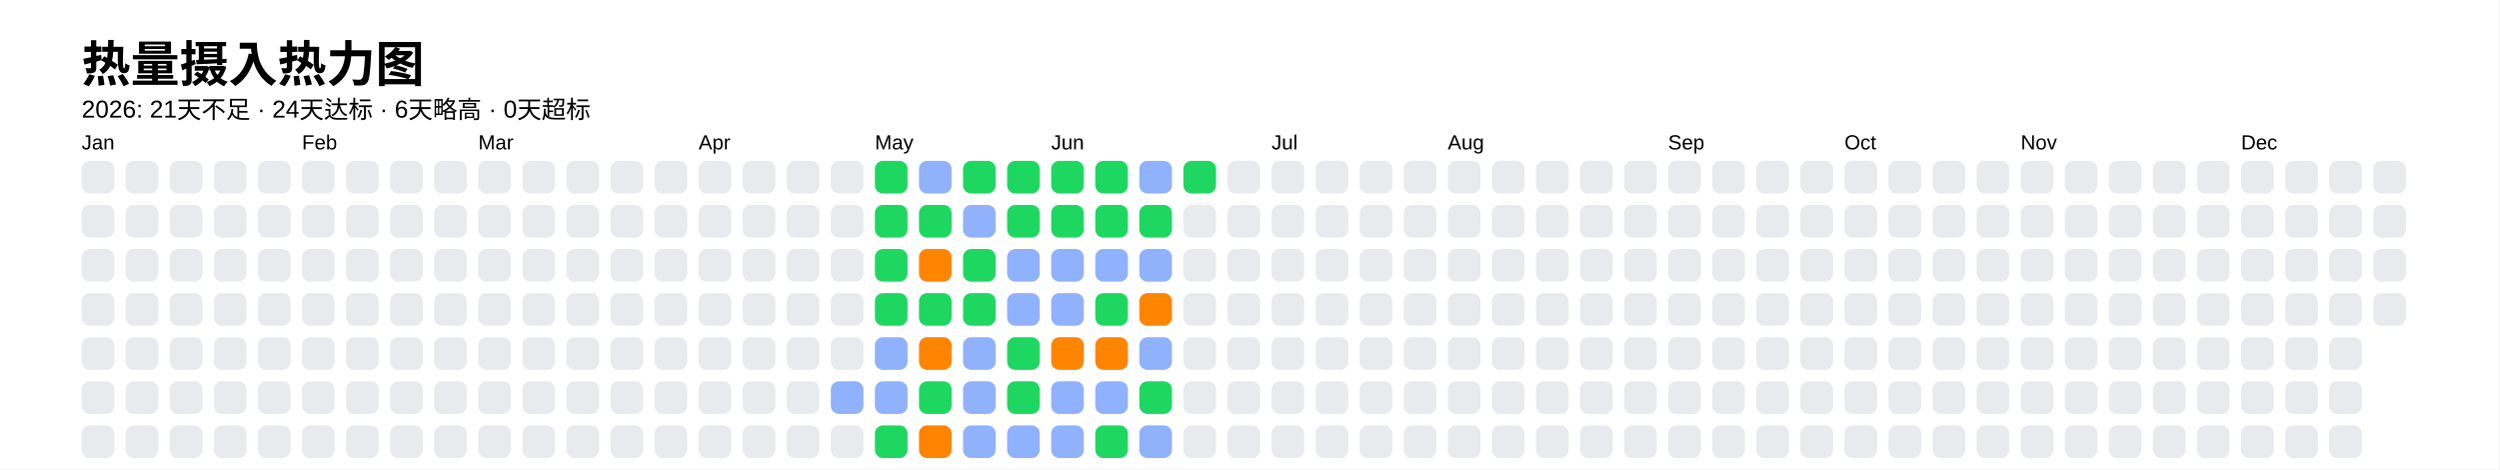
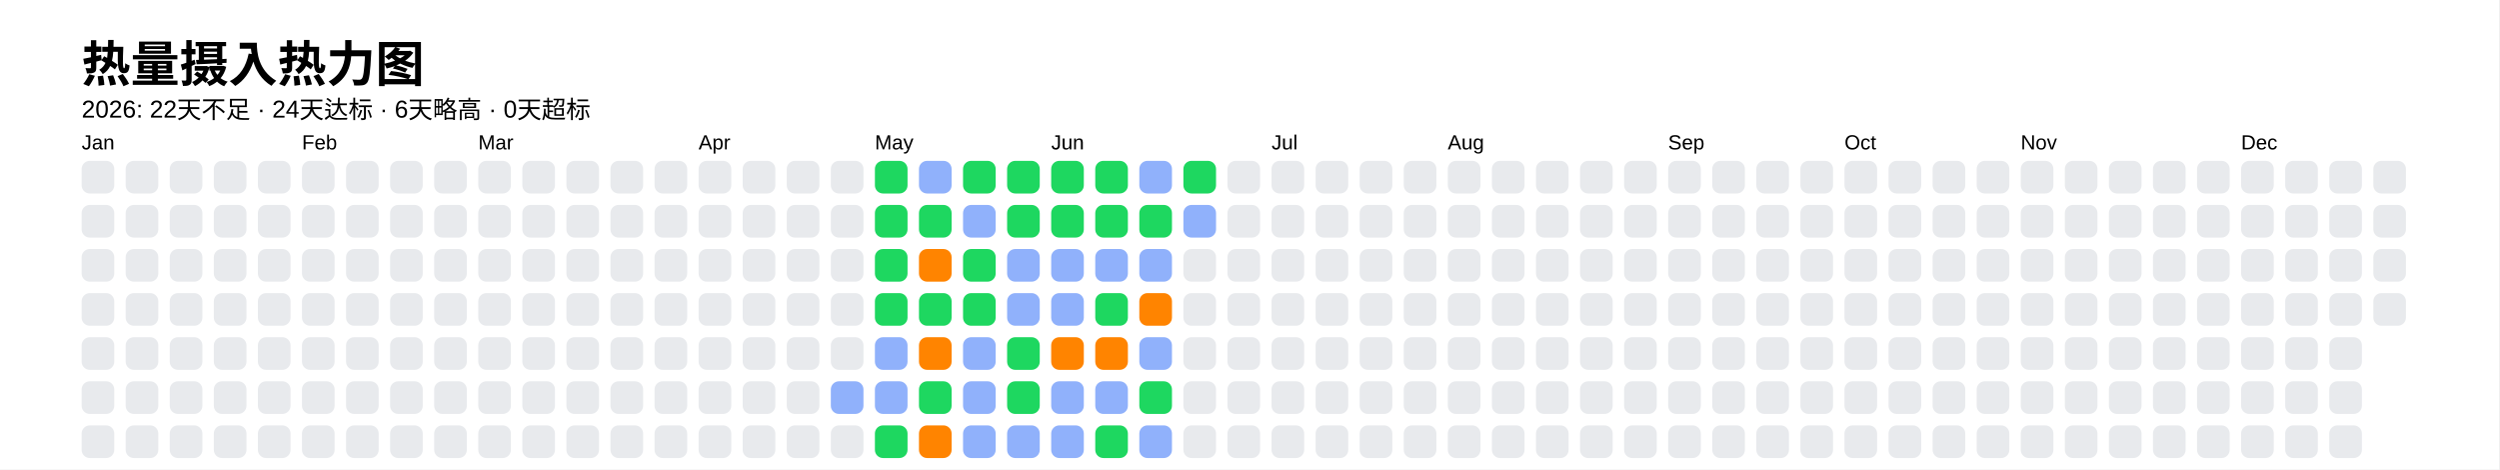
<svg xmlns="http://www.w3.org/2000/svg" style="background-color:white;" baseProfile="full" height="57.5mm" version="1.1" viewBox="0,0,306.2,57.5" width="306.2mm">
  <defs />
  <rect fill="#FFFFFF" height="57.5" width="306.2" x="0" y="0" />
  <text fill="#000000" style="font-size:6px; font-family:Arial; font-weight:bold;" x="10" y="10">热量摄入热力图</text>
-   <text fill="#000000" style="font-size:3px; font-family:Arial;" x="10" y="14.4">2026: 21天不足 · 24天达标 · 6天略高 · 0天超标</text>
+   <text fill="#000000" style="font-size:3px; font-family:Arial;" x="10" y="14.4">2026: 22天不足 · 24天达标 · 6天略高 · 0天超标</text>
  <text fill="#000000" style="font-size:2.5px; font-family:Arial" x="10" y="18.3">Jan</text>
  <rect fill="#E8EAED" height="4" rx="1" ry="1" width="4" x="10" y="19.7" />
  <rect fill="#E8EAED" height="4" rx="1" ry="1" width="4" x="10" y="25.1" />
  <rect fill="#E8EAED" height="4" rx="1" ry="1" width="4" x="10" y="30.5" />
  <rect fill="#E8EAED" height="4" rx="1" ry="1" width="4" x="10" y="35.9" />
  <rect fill="#E8EAED" height="4" rx="1" ry="1" width="4" x="10" y="41.3" />
  <rect fill="#E8EAED" height="4" rx="1" ry="1" width="4" x="10" y="46.7" />
  <rect fill="#E8EAED" height="4" rx="1" ry="1" width="4" x="10" y="52.1" />
  <rect fill="#E8EAED" height="4" rx="1" ry="1" width="4" x="15.4" y="19.7" />
  <rect fill="#E8EAED" height="4" rx="1" ry="1" width="4" x="15.4" y="25.1" />
  <rect fill="#E8EAED" height="4" rx="1" ry="1" width="4" x="15.4" y="30.5" />
  <rect fill="#E8EAED" height="4" rx="1" ry="1" width="4" x="15.4" y="35.9" />
  <rect fill="#E8EAED" height="4" rx="1" ry="1" width="4" x="15.4" y="41.3" />
  <rect fill="#E8EAED" height="4" rx="1" ry="1" width="4" x="15.4" y="46.7" />
  <rect fill="#E8EAED" height="4" rx="1" ry="1" width="4" x="15.4" y="52.1" />
  <rect fill="#E8EAED" height="4" rx="1" ry="1" width="4" x="20.8" y="19.7" />
  <rect fill="#E8EAED" height="4" rx="1" ry="1" width="4" x="20.8" y="25.1" />
  <rect fill="#E8EAED" height="4" rx="1" ry="1" width="4" x="20.8" y="30.5" />
  <rect fill="#E8EAED" height="4" rx="1" ry="1" width="4" x="20.8" y="35.9" />
  <rect fill="#E8EAED" height="4" rx="1" ry="1" width="4" x="20.8" y="41.3" />
  <rect fill="#E8EAED" height="4" rx="1" ry="1" width="4" x="20.8" y="46.7" />
  <rect fill="#E8EAED" height="4" rx="1" ry="1" width="4" x="20.8" y="52.1" />
  <rect fill="#E8EAED" height="4" rx="1" ry="1" width="4" x="26.2" y="19.7" />
  <rect fill="#E8EAED" height="4" rx="1" ry="1" width="4" x="26.2" y="25.1" />
  <rect fill="#E8EAED" height="4" rx="1" ry="1" width="4" x="26.2" y="30.5" />
  <rect fill="#E8EAED" height="4" rx="1" ry="1" width="4" x="26.2" y="35.9" />
  <rect fill="#E8EAED" height="4" rx="1" ry="1" width="4" x="26.2" y="41.3" />
  <rect fill="#E8EAED" height="4" rx="1" ry="1" width="4" x="26.2" y="46.7" />
  <rect fill="#E8EAED" height="4" rx="1" ry="1" width="4" x="26.2" y="52.1" />
  <rect fill="#E8EAED" height="4" rx="1" ry="1" width="4" x="31.6" y="19.7" />
  <rect fill="#E8EAED" height="4" rx="1" ry="1" width="4" x="31.6" y="25.1" />
  <rect fill="#E8EAED" height="4" rx="1" ry="1" width="4" x="31.6" y="30.5" />
  <rect fill="#E8EAED" height="4" rx="1" ry="1" width="4" x="31.6" y="35.9" />
  <rect fill="#E8EAED" height="4" rx="1" ry="1" width="4" x="31.6" y="41.3" />
  <rect fill="#E8EAED" height="4" rx="1" ry="1" width="4" x="31.6" y="46.7" />
  <rect fill="#E8EAED" height="4" rx="1" ry="1" width="4" x="31.6" y="52.1" />
  <text fill="#000000" style="font-size:2.5px; font-family:Arial" x="37.0" y="18.3">Feb</text>
  <rect fill="#E8EAED" height="4" rx="1" ry="1" width="4" x="37.0" y="19.7" />
  <rect fill="#E8EAED" height="4" rx="1" ry="1" width="4" x="37.0" y="25.1" />
  <rect fill="#E8EAED" height="4" rx="1" ry="1" width="4" x="37.0" y="30.5" />
  <rect fill="#E8EAED" height="4" rx="1" ry="1" width="4" x="37.0" y="35.9" />
  <rect fill="#E8EAED" height="4" rx="1" ry="1" width="4" x="37.0" y="41.3" />
  <rect fill="#E8EAED" height="4" rx="1" ry="1" width="4" x="37.0" y="46.7" />
  <rect fill="#E8EAED" height="4" rx="1" ry="1" width="4" x="37.0" y="52.1" />
  <rect fill="#E8EAED" height="4" rx="1" ry="1" width="4" x="42.4" y="19.7" />
  <rect fill="#E8EAED" height="4" rx="1" ry="1" width="4" x="42.4" y="25.1" />
  <rect fill="#E8EAED" height="4" rx="1" ry="1" width="4" x="42.4" y="30.5" />
  <rect fill="#E8EAED" height="4" rx="1" ry="1" width="4" x="42.4" y="35.9" />
  <rect fill="#E8EAED" height="4" rx="1" ry="1" width="4" x="42.4" y="41.3" />
  <rect fill="#E8EAED" height="4" rx="1" ry="1" width="4" x="42.4" y="46.7" />
  <rect fill="#E8EAED" height="4" rx="1" ry="1" width="4" x="42.4" y="52.1" />
  <rect fill="#E8EAED" height="4" rx="1" ry="1" width="4" x="47.8" y="19.7" />
  <rect fill="#E8EAED" height="4" rx="1" ry="1" width="4" x="47.8" y="25.1" />
  <rect fill="#E8EAED" height="4" rx="1" ry="1" width="4" x="47.8" y="30.5" />
  <rect fill="#E8EAED" height="4" rx="1" ry="1" width="4" x="47.8" y="35.9" />
  <rect fill="#E8EAED" height="4" rx="1" ry="1" width="4" x="47.8" y="41.3" />
  <rect fill="#E8EAED" height="4" rx="1" ry="1" width="4" x="47.8" y="46.7" />
  <rect fill="#E8EAED" height="4" rx="1" ry="1" width="4" x="47.8" y="52.1" />
  <rect fill="#E8EAED" height="4" rx="1" ry="1" width="4" x="53.2" y="19.7" />
  <rect fill="#E8EAED" height="4" rx="1" ry="1" width="4" x="53.2" y="25.1" />
  <rect fill="#E8EAED" height="4" rx="1" ry="1" width="4" x="53.2" y="30.5" />
  <rect fill="#E8EAED" height="4" rx="1" ry="1" width="4" x="53.2" y="35.9" />
  <rect fill="#E8EAED" height="4" rx="1" ry="1" width="4" x="53.2" y="41.3" />
  <rect fill="#E8EAED" height="4" rx="1" ry="1" width="4" x="53.2" y="46.7" />
  <rect fill="#E8EAED" height="4" rx="1" ry="1" width="4" x="53.2" y="52.1" />
  <text fill="#000000" style="font-size:2.5px; font-family:Arial" x="58.6" y="18.3">Mar</text>
  <rect fill="#E8EAED" height="4" rx="1" ry="1" width="4" x="58.6" y="19.7" />
  <rect fill="#E8EAED" height="4" rx="1" ry="1" width="4" x="58.6" y="25.1" />
  <rect fill="#E8EAED" height="4" rx="1" ry="1" width="4" x="58.6" y="30.5" />
  <rect fill="#E8EAED" height="4" rx="1" ry="1" width="4" x="58.6" y="35.9" />
  <rect fill="#E8EAED" height="4" rx="1" ry="1" width="4" x="58.6" y="41.3" />
  <rect fill="#E8EAED" height="4" rx="1" ry="1" width="4" x="58.6" y="46.7" />
  <rect fill="#E8EAED" height="4" rx="1" ry="1" width="4" x="58.6" y="52.1" />
  <rect fill="#E8EAED" height="4" rx="1" ry="1" width="4" x="64" y="19.7" />
  <rect fill="#E8EAED" height="4" rx="1" ry="1" width="4" x="64" y="25.1" />
  <rect fill="#E8EAED" height="4" rx="1" ry="1" width="4" x="64" y="30.5" />
  <rect fill="#E8EAED" height="4" rx="1" ry="1" width="4" x="64" y="35.9" />
  <rect fill="#E8EAED" height="4" rx="1" ry="1" width="4" x="64" y="41.3" />
  <rect fill="#E8EAED" height="4" rx="1" ry="1" width="4" x="64" y="46.7" />
  <rect fill="#E8EAED" height="4" rx="1" ry="1" width="4" x="64" y="52.1" />
  <rect fill="#E8EAED" height="4" rx="1" ry="1" width="4" x="69.4" y="19.7" />
  <rect fill="#E8EAED" height="4" rx="1" ry="1" width="4" x="69.4" y="25.1" />
  <rect fill="#E8EAED" height="4" rx="1" ry="1" width="4" x="69.4" y="30.5" />
  <rect fill="#E8EAED" height="4" rx="1" ry="1" width="4" x="69.4" y="35.9" />
  <rect fill="#E8EAED" height="4" rx="1" ry="1" width="4" x="69.4" y="41.3" />
  <rect fill="#E8EAED" height="4" rx="1" ry="1" width="4" x="69.4" y="46.7" />
  <rect fill="#E8EAED" height="4" rx="1" ry="1" width="4" x="69.4" y="52.1" />
  <rect fill="#E8EAED" height="4" rx="1" ry="1" width="4" x="74.8" y="19.7" />
  <rect fill="#E8EAED" height="4" rx="1" ry="1" width="4" x="74.8" y="25.1" />
  <rect fill="#E8EAED" height="4" rx="1" ry="1" width="4" x="74.8" y="30.5" />
  <rect fill="#E8EAED" height="4" rx="1" ry="1" width="4" x="74.8" y="35.9" />
  <rect fill="#E8EAED" height="4" rx="1" ry="1" width="4" x="74.8" y="41.3" />
  <rect fill="#E8EAED" height="4" rx="1" ry="1" width="4" x="74.8" y="46.7" />
  <rect fill="#E8EAED" height="4" rx="1" ry="1" width="4" x="74.8" y="52.1" />
  <rect fill="#E8EAED" height="4" rx="1" ry="1" width="4" x="80.2" y="19.7" />
  <rect fill="#E8EAED" height="4" rx="1" ry="1" width="4" x="80.2" y="25.1" />
  <rect fill="#E8EAED" height="4" rx="1" ry="1" width="4" x="80.2" y="30.5" />
  <rect fill="#E8EAED" height="4" rx="1" ry="1" width="4" x="80.2" y="35.9" />
  <rect fill="#E8EAED" height="4" rx="1" ry="1" width="4" x="80.2" y="41.3" />
  <rect fill="#E8EAED" height="4" rx="1" ry="1" width="4" x="80.2" y="46.7" />
  <rect fill="#E8EAED" height="4" rx="1" ry="1" width="4" x="80.2" y="52.1" />
  <text fill="#000000" style="font-size:2.5px; font-family:Arial" x="85.6" y="18.3">Apr</text>
  <rect fill="#E8EAED" height="4" rx="1" ry="1" width="4" x="85.6" y="19.7" />
  <rect fill="#E8EAED" height="4" rx="1" ry="1" width="4" x="85.6" y="25.1" />
  <rect fill="#E8EAED" height="4" rx="1" ry="1" width="4" x="85.6" y="30.5" />
  <rect fill="#E8EAED" height="4" rx="1" ry="1" width="4" x="85.6" y="35.9" />
  <rect fill="#E8EAED" height="4" rx="1" ry="1" width="4" x="85.6" y="41.3" />
  <rect fill="#E8EAED" height="4" rx="1" ry="1" width="4" x="85.6" y="46.7" />
  <rect fill="#E8EAED" height="4" rx="1" ry="1" width="4" x="85.6" y="52.1" />
  <rect fill="#E8EAED" height="4" rx="1" ry="1" width="4" x="91" y="19.7" />
  <rect fill="#E8EAED" height="4" rx="1" ry="1" width="4" x="91" y="25.1" />
  <rect fill="#E8EAED" height="4" rx="1" ry="1" width="4" x="91" y="30.5" />
  <rect fill="#E8EAED" height="4" rx="1" ry="1" width="4" x="91" y="35.9" />
  <rect fill="#E8EAED" height="4" rx="1" ry="1" width="4" x="91" y="41.3" />
  <rect fill="#E8EAED" height="4" rx="1" ry="1" width="4" x="91" y="46.7" />
  <rect fill="#E8EAED" height="4" rx="1" ry="1" width="4" x="91" y="52.1" />
  <rect fill="#E8EAED" height="4" rx="1" ry="1" width="4" x="96.4" y="19.7" />
  <rect fill="#E8EAED" height="4" rx="1" ry="1" width="4" x="96.4" y="25.1" />
  <rect fill="#E8EAED" height="4" rx="1" ry="1" width="4" x="96.4" y="30.5" />
  <rect fill="#E8EAED" height="4" rx="1" ry="1" width="4" x="96.4" y="35.9" />
  <rect fill="#E8EAED" height="4" rx="1" ry="1" width="4" x="96.4" y="41.3" />
  <rect fill="#E8EAED" height="4" rx="1" ry="1" width="4" x="96.4" y="46.7" />
  <rect fill="#E8EAED" height="4" rx="1" ry="1" width="4" x="96.4" y="52.1" />
  <rect fill="#E8EAED" height="4" rx="1" ry="1" width="4" x="101.8" y="19.7" />
  <rect fill="#E8EAED" height="4" rx="1" ry="1" width="4" x="101.8" y="25.1" />
  <rect fill="#E8EAED" height="4" rx="1" ry="1" width="4" x="101.8" y="30.5" />
  <rect fill="#E8EAED" height="4" rx="1" ry="1" width="4" x="101.8" y="35.9" />
  <rect fill="#E8EAED" height="4" rx="1" ry="1" width="4" x="101.8" y="41.3" />
  <rect fill="#90b1fb" height="4" rx="1" ry="1" width="4" x="101.8" y="46.7" />
  <rect fill="#E8EAED" height="4" rx="1" ry="1" width="4" x="101.8" y="52.1" />
  <text fill="#000000" style="font-size:2.5px; font-family:Arial" x="107.2" y="18.3">May</text>
  <rect fill="#1ed760" height="4" rx="1" ry="1" width="4" x="107.2" y="19.7" />
  <rect fill="#1ed760" height="4" rx="1" ry="1" width="4" x="107.2" y="25.1" />
  <rect fill="#1ed760" height="4" rx="1" ry="1" width="4" x="107.2" y="30.5" />
  <rect fill="#1ed760" height="4" rx="1" ry="1" width="4" x="107.2" y="35.9" />
  <rect fill="#90b1fb" height="4" rx="1" ry="1" width="4" x="107.2" y="41.3" />
  <rect fill="#90b1fb" height="4" rx="1" ry="1" width="4" x="107.2" y="46.7" />
  <rect fill="#1ed760" height="4" rx="1" ry="1" width="4" x="107.2" y="52.1" />
  <rect fill="#90b1fb" height="4" rx="1" ry="1" width="4" x="112.6" y="19.7" />
  <rect fill="#1ed760" height="4" rx="1" ry="1" width="4" x="112.6" y="25.1" />
  <rect fill="#ff8400" height="4" rx="1" ry="1" width="4" x="112.6" y="30.5" />
  <rect fill="#1ed760" height="4" rx="1" ry="1" width="4" x="112.6" y="35.9" />
  <rect fill="#ff8400" height="4" rx="1" ry="1" width="4" x="112.6" y="41.3" />
  <rect fill="#1ed760" height="4" rx="1" ry="1" width="4" x="112.6" y="46.7" />
  <rect fill="#ff8400" height="4" rx="1" ry="1" width="4" x="112.6" y="52.1" />
  <rect fill="#1ed760" height="4" rx="1" ry="1" width="4" x="118" y="19.7" />
  <rect fill="#90b1fb" height="4" rx="1" ry="1" width="4" x="118" y="25.1" />
  <rect fill="#1ed760" height="4" rx="1" ry="1" width="4" x="118" y="30.5" />
  <rect fill="#1ed760" height="4" rx="1" ry="1" width="4" x="118" y="35.9" />
  <rect fill="#90b1fb" height="4" rx="1" ry="1" width="4" x="118" y="41.3" />
  <rect fill="#90b1fb" height="4" rx="1" ry="1" width="4" x="118" y="46.7" />
  <rect fill="#90b1fb" height="4" rx="1" ry="1" width="4" x="118" y="52.1" />
  <rect fill="#1ed760" height="4" rx="1" ry="1" width="4" x="123.4" y="19.7" />
  <rect fill="#1ed760" height="4" rx="1" ry="1" width="4" x="123.4" y="25.1" />
  <rect fill="#90b1fb" height="4" rx="1" ry="1" width="4" x="123.4" y="30.5" />
  <rect fill="#90b1fb" height="4" rx="1" ry="1" width="4" x="123.4" y="35.9" />
  <rect fill="#1ed760" height="4" rx="1" ry="1" width="4" x="123.4" y="41.3" />
  <rect fill="#1ed760" height="4" rx="1" ry="1" width="4" x="123.4" y="46.7" />
  <rect fill="#90b1fb" height="4" rx="1" ry="1" width="4" x="123.4" y="52.1" />
  <text fill="#000000" style="font-size:2.5px; font-family:Arial" x="128.8" y="18.3">Jun</text>
  <rect fill="#1ed760" height="4" rx="1" ry="1" width="4" x="128.8" y="19.7" />
  <rect fill="#1ed760" height="4" rx="1" ry="1" width="4" x="128.8" y="25.1" />
  <rect fill="#90b1fb" height="4" rx="1" ry="1" width="4" x="128.8" y="30.5" />
  <rect fill="#90b1fb" height="4" rx="1" ry="1" width="4" x="128.8" y="35.9" />
  <rect fill="#ff8400" height="4" rx="1" ry="1" width="4" x="128.8" y="41.3" />
  <rect fill="#90b1fb" height="4" rx="1" ry="1" width="4" x="128.8" y="46.7" />
  <rect fill="#90b1fb" height="4" rx="1" ry="1" width="4" x="128.8" y="52.1" />
  <rect fill="#1ed760" height="4" rx="1" ry="1" width="4" x="134.2" y="19.7" />
  <rect fill="#1ed760" height="4" rx="1" ry="1" width="4" x="134.2" y="25.1" />
  <rect fill="#90b1fb" height="4" rx="1" ry="1" width="4" x="134.2" y="30.5" />
  <rect fill="#1ed760" height="4" rx="1" ry="1" width="4" x="134.2" y="35.9" />
  <rect fill="#ff8400" height="4" rx="1" ry="1" width="4" x="134.2" y="41.3" />
  <rect fill="#90b1fb" height="4" rx="1" ry="1" width="4" x="134.2" y="46.7" />
  <rect fill="#1ed760" height="4" rx="1" ry="1" width="4" x="134.2" y="52.1" />
  <rect fill="#90b1fb" height="4" rx="1" ry="1" width="4" x="139.6" y="19.7" />
  <rect fill="#1ed760" height="4" rx="1" ry="1" width="4" x="139.6" y="25.1" />
  <rect fill="#90b1fb" height="4" rx="1" ry="1" width="4" x="139.6" y="30.5" />
  <rect fill="#ff8400" height="4" rx="1" ry="1" width="4" x="139.6" y="35.9" />
  <rect fill="#90b1fb" height="4" rx="1" ry="1" width="4" x="139.6" y="41.3" />
  <rect fill="#1ed760" height="4" rx="1" ry="1" width="4" x="139.6" y="46.7" />
  <rect fill="#90b1fb" height="4" rx="1" ry="1" width="4" x="139.6" y="52.1" />
  <rect fill="#1ed760" height="4" rx="1" ry="1" width="4" x="145" y="19.7" />
-   <rect fill="#E8EAED" height="4" rx="1" ry="1" width="4" x="145" y="25.1" />
+   <rect fill="#90b1fb" height="4" rx="1" ry="1" width="4" x="145" y="25.1" />
  <rect fill="#E8EAED" height="4" rx="1" ry="1" width="4" x="145" y="30.5" />
  <rect fill="#E8EAED" height="4" rx="1" ry="1" width="4" x="145" y="35.9" />
  <rect fill="#E8EAED" height="4" rx="1" ry="1" width="4" x="145" y="41.3" />
  <rect fill="#E8EAED" height="4" rx="1" ry="1" width="4" x="145" y="46.7" />
  <rect fill="#E8EAED" height="4" rx="1" ry="1" width="4" x="145" y="52.1" />
  <rect fill="#E8EAED" height="4" rx="1" ry="1" width="4" x="150.4" y="19.7" />
  <rect fill="#E8EAED" height="4" rx="1" ry="1" width="4" x="150.4" y="25.1" />
  <rect fill="#E8EAED" height="4" rx="1" ry="1" width="4" x="150.4" y="30.5" />
  <rect fill="#E8EAED" height="4" rx="1" ry="1" width="4" x="150.4" y="35.9" />
  <rect fill="#E8EAED" height="4" rx="1" ry="1" width="4" x="150.4" y="41.3" />
  <rect fill="#E8EAED" height="4" rx="1" ry="1" width="4" x="150.4" y="46.7" />
  <rect fill="#E8EAED" height="4" rx="1" ry="1" width="4" x="150.4" y="52.1" />
  <text fill="#000000" style="font-size:2.5px; font-family:Arial" x="155.8" y="18.3">Jul</text>
  <rect fill="#E8EAED" height="4" rx="1" ry="1" width="4" x="155.8" y="19.7" />
  <rect fill="#E8EAED" height="4" rx="1" ry="1" width="4" x="155.8" y="25.1" />
  <rect fill="#E8EAED" height="4" rx="1" ry="1" width="4" x="155.8" y="30.5" />
  <rect fill="#E8EAED" height="4" rx="1" ry="1" width="4" x="155.8" y="35.9" />
  <rect fill="#E8EAED" height="4" rx="1" ry="1" width="4" x="155.8" y="41.3" />
  <rect fill="#E8EAED" height="4" rx="1" ry="1" width="4" x="155.8" y="46.7" />
  <rect fill="#E8EAED" height="4" rx="1" ry="1" width="4" x="155.8" y="52.1" />
  <rect fill="#E8EAED" height="4" rx="1" ry="1" width="4" x="161.2" y="19.7" />
  <rect fill="#E8EAED" height="4" rx="1" ry="1" width="4" x="161.2" y="25.1" />
  <rect fill="#E8EAED" height="4" rx="1" ry="1" width="4" x="161.2" y="30.5" />
  <rect fill="#E8EAED" height="4" rx="1" ry="1" width="4" x="161.2" y="35.9" />
  <rect fill="#E8EAED" height="4" rx="1" ry="1" width="4" x="161.2" y="41.3" />
  <rect fill="#E8EAED" height="4" rx="1" ry="1" width="4" x="161.2" y="46.7" />
  <rect fill="#E8EAED" height="4" rx="1" ry="1" width="4" x="161.2" y="52.1" />
  <rect fill="#E8EAED" height="4" rx="1" ry="1" width="4" x="166.6" y="19.7" />
  <rect fill="#E8EAED" height="4" rx="1" ry="1" width="4" x="166.6" y="25.1" />
  <rect fill="#E8EAED" height="4" rx="1" ry="1" width="4" x="166.6" y="30.5" />
  <rect fill="#E8EAED" height="4" rx="1" ry="1" width="4" x="166.6" y="35.9" />
  <rect fill="#E8EAED" height="4" rx="1" ry="1" width="4" x="166.6" y="41.3" />
  <rect fill="#E8EAED" height="4" rx="1" ry="1" width="4" x="166.6" y="46.7" />
  <rect fill="#E8EAED" height="4" rx="1" ry="1" width="4" x="166.6" y="52.1" />
  <rect fill="#E8EAED" height="4" rx="1" ry="1" width="4" x="172" y="19.7" />
  <rect fill="#E8EAED" height="4" rx="1" ry="1" width="4" x="172" y="25.1" />
  <rect fill="#E8EAED" height="4" rx="1" ry="1" width="4" x="172" y="30.5" />
  <rect fill="#E8EAED" height="4" rx="1" ry="1" width="4" x="172" y="35.9" />
  <rect fill="#E8EAED" height="4" rx="1" ry="1" width="4" x="172" y="41.3" />
  <rect fill="#E8EAED" height="4" rx="1" ry="1" width="4" x="172" y="46.7" />
  <rect fill="#E8EAED" height="4" rx="1" ry="1" width="4" x="172" y="52.1" />
  <text fill="#000000" style="font-size:2.5px; font-family:Arial" x="177.4" y="18.3">Aug</text>
  <rect fill="#E8EAED" height="4" rx="1" ry="1" width="4" x="177.4" y="19.7" />
  <rect fill="#E8EAED" height="4" rx="1" ry="1" width="4" x="177.4" y="25.1" />
  <rect fill="#E8EAED" height="4" rx="1" ry="1" width="4" x="177.4" y="30.5" />
  <rect fill="#E8EAED" height="4" rx="1" ry="1" width="4" x="177.4" y="35.9" />
  <rect fill="#E8EAED" height="4" rx="1" ry="1" width="4" x="177.4" y="41.3" />
  <rect fill="#E8EAED" height="4" rx="1" ry="1" width="4" x="177.4" y="46.7" />
  <rect fill="#E8EAED" height="4" rx="1" ry="1" width="4" x="177.4" y="52.1" />
  <rect fill="#E8EAED" height="4" rx="1" ry="1" width="4" x="182.8" y="19.7" />
  <rect fill="#E8EAED" height="4" rx="1" ry="1" width="4" x="182.8" y="25.1" />
  <rect fill="#E8EAED" height="4" rx="1" ry="1" width="4" x="182.8" y="30.5" />
  <rect fill="#E8EAED" height="4" rx="1" ry="1" width="4" x="182.8" y="35.9" />
  <rect fill="#E8EAED" height="4" rx="1" ry="1" width="4" x="182.8" y="41.3" />
  <rect fill="#E8EAED" height="4" rx="1" ry="1" width="4" x="182.8" y="46.7" />
  <rect fill="#E8EAED" height="4" rx="1" ry="1" width="4" x="182.8" y="52.1" />
  <rect fill="#E8EAED" height="4" rx="1" ry="1" width="4" x="188.2" y="19.7" />
  <rect fill="#E8EAED" height="4" rx="1" ry="1" width="4" x="188.2" y="25.1" />
  <rect fill="#E8EAED" height="4" rx="1" ry="1" width="4" x="188.2" y="30.5" />
  <rect fill="#E8EAED" height="4" rx="1" ry="1" width="4" x="188.2" y="35.9" />
  <rect fill="#E8EAED" height="4" rx="1" ry="1" width="4" x="188.2" y="41.3" />
  <rect fill="#E8EAED" height="4" rx="1" ry="1" width="4" x="188.2" y="46.7" />
  <rect fill="#E8EAED" height="4" rx="1" ry="1" width="4" x="188.2" y="52.1" />
  <rect fill="#E8EAED" height="4" rx="1" ry="1" width="4" x="193.6" y="19.7" />
  <rect fill="#E8EAED" height="4" rx="1" ry="1" width="4" x="193.6" y="25.1" />
  <rect fill="#E8EAED" height="4" rx="1" ry="1" width="4" x="193.6" y="30.5" />
  <rect fill="#E8EAED" height="4" rx="1" ry="1" width="4" x="193.6" y="35.9" />
  <rect fill="#E8EAED" height="4" rx="1" ry="1" width="4" x="193.6" y="41.3" />
  <rect fill="#E8EAED" height="4" rx="1" ry="1" width="4" x="193.6" y="46.7" />
  <rect fill="#E8EAED" height="4" rx="1" ry="1" width="4" x="193.6" y="52.1" />
  <rect fill="#E8EAED" height="4" rx="1" ry="1" width="4" x="199" y="19.7" />
  <rect fill="#E8EAED" height="4" rx="1" ry="1" width="4" x="199" y="25.1" />
  <rect fill="#E8EAED" height="4" rx="1" ry="1" width="4" x="199" y="30.5" />
  <rect fill="#E8EAED" height="4" rx="1" ry="1" width="4" x="199" y="35.9" />
  <rect fill="#E8EAED" height="4" rx="1" ry="1" width="4" x="199" y="41.3" />
  <rect fill="#E8EAED" height="4" rx="1" ry="1" width="4" x="199" y="46.7" />
  <rect fill="#E8EAED" height="4" rx="1" ry="1" width="4" x="199" y="52.1" />
  <text fill="#000000" style="font-size:2.5px; font-family:Arial" x="204.4" y="18.3">Sep</text>
  <rect fill="#E8EAED" height="4" rx="1" ry="1" width="4" x="204.4" y="19.7" />
  <rect fill="#E8EAED" height="4" rx="1" ry="1" width="4" x="204.4" y="25.1" />
  <rect fill="#E8EAED" height="4" rx="1" ry="1" width="4" x="204.4" y="30.5" />
  <rect fill="#E8EAED" height="4" rx="1" ry="1" width="4" x="204.4" y="35.9" />
  <rect fill="#E8EAED" height="4" rx="1" ry="1" width="4" x="204.4" y="41.3" />
  <rect fill="#E8EAED" height="4" rx="1" ry="1" width="4" x="204.4" y="46.7" />
  <rect fill="#E8EAED" height="4" rx="1" ry="1" width="4" x="204.4" y="52.1" />
  <rect fill="#E8EAED" height="4" rx="1" ry="1" width="4" x="209.8" y="19.7" />
  <rect fill="#E8EAED" height="4" rx="1" ry="1" width="4" x="209.8" y="25.1" />
  <rect fill="#E8EAED" height="4" rx="1" ry="1" width="4" x="209.8" y="30.5" />
  <rect fill="#E8EAED" height="4" rx="1" ry="1" width="4" x="209.8" y="35.9" />
  <rect fill="#E8EAED" height="4" rx="1" ry="1" width="4" x="209.8" y="41.3" />
  <rect fill="#E8EAED" height="4" rx="1" ry="1" width="4" x="209.8" y="46.7" />
  <rect fill="#E8EAED" height="4" rx="1" ry="1" width="4" x="209.8" y="52.1" />
  <rect fill="#E8EAED" height="4" rx="1" ry="1" width="4" x="215.2" y="19.7" />
  <rect fill="#E8EAED" height="4" rx="1" ry="1" width="4" x="215.2" y="25.1" />
  <rect fill="#E8EAED" height="4" rx="1" ry="1" width="4" x="215.2" y="30.5" />
  <rect fill="#E8EAED" height="4" rx="1" ry="1" width="4" x="215.2" y="35.9" />
  <rect fill="#E8EAED" height="4" rx="1" ry="1" width="4" x="215.2" y="41.3" />
  <rect fill="#E8EAED" height="4" rx="1" ry="1" width="4" x="215.2" y="46.7" />
  <rect fill="#E8EAED" height="4" rx="1" ry="1" width="4" x="215.2" y="52.1" />
  <rect fill="#E8EAED" height="4" rx="1" ry="1" width="4" x="220.6" y="19.7" />
  <rect fill="#E8EAED" height="4" rx="1" ry="1" width="4" x="220.6" y="25.1" />
  <rect fill="#E8EAED" height="4" rx="1" ry="1" width="4" x="220.6" y="30.5" />
  <rect fill="#E8EAED" height="4" rx="1" ry="1" width="4" x="220.6" y="35.9" />
  <rect fill="#E8EAED" height="4" rx="1" ry="1" width="4" x="220.6" y="41.3" />
  <rect fill="#E8EAED" height="4" rx="1" ry="1" width="4" x="220.6" y="46.7" />
  <rect fill="#E8EAED" height="4" rx="1" ry="1" width="4" x="220.6" y="52.1" />
  <text fill="#000000" style="font-size:2.5px; font-family:Arial" x="226" y="18.3">Oct</text>
  <rect fill="#E8EAED" height="4" rx="1" ry="1" width="4" x="226" y="19.7" />
  <rect fill="#E8EAED" height="4" rx="1" ry="1" width="4" x="226" y="25.1" />
  <rect fill="#E8EAED" height="4" rx="1" ry="1" width="4" x="226" y="30.5" />
  <rect fill="#E8EAED" height="4" rx="1" ry="1" width="4" x="226" y="35.9" />
  <rect fill="#E8EAED" height="4" rx="1" ry="1" width="4" x="226" y="41.3" />
  <rect fill="#E8EAED" height="4" rx="1" ry="1" width="4" x="226" y="46.7" />
  <rect fill="#E8EAED" height="4" rx="1" ry="1" width="4" x="226" y="52.1" />
  <rect fill="#E8EAED" height="4" rx="1" ry="1" width="4" x="231.4" y="19.7" />
  <rect fill="#E8EAED" height="4" rx="1" ry="1" width="4" x="231.4" y="25.1" />
  <rect fill="#E8EAED" height="4" rx="1" ry="1" width="4" x="231.4" y="30.5" />
  <rect fill="#E8EAED" height="4" rx="1" ry="1" width="4" x="231.4" y="35.9" />
  <rect fill="#E8EAED" height="4" rx="1" ry="1" width="4" x="231.4" y="41.3" />
  <rect fill="#E8EAED" height="4" rx="1" ry="1" width="4" x="231.4" y="46.7" />
  <rect fill="#E8EAED" height="4" rx="1" ry="1" width="4" x="231.4" y="52.1" />
  <rect fill="#E8EAED" height="4" rx="1" ry="1" width="4" x="236.8" y="19.7" />
  <rect fill="#E8EAED" height="4" rx="1" ry="1" width="4" x="236.8" y="25.1" />
  <rect fill="#E8EAED" height="4" rx="1" ry="1" width="4" x="236.8" y="30.5" />
  <rect fill="#E8EAED" height="4" rx="1" ry="1" width="4" x="236.8" y="35.9" />
  <rect fill="#E8EAED" height="4" rx="1" ry="1" width="4" x="236.8" y="41.3" />
  <rect fill="#E8EAED" height="4" rx="1" ry="1" width="4" x="236.8" y="46.7" />
  <rect fill="#E8EAED" height="4" rx="1" ry="1" width="4" x="236.8" y="52.1" />
  <rect fill="#E8EAED" height="4" rx="1" ry="1" width="4" x="242.2" y="19.7" />
  <rect fill="#E8EAED" height="4" rx="1" ry="1" width="4" x="242.2" y="25.1" />
  <rect fill="#E8EAED" height="4" rx="1" ry="1" width="4" x="242.2" y="30.5" />
  <rect fill="#E8EAED" height="4" rx="1" ry="1" width="4" x="242.2" y="35.9" />
  <rect fill="#E8EAED" height="4" rx="1" ry="1" width="4" x="242.2" y="41.3" />
  <rect fill="#E8EAED" height="4" rx="1" ry="1" width="4" x="242.2" y="46.7" />
  <rect fill="#E8EAED" height="4" rx="1" ry="1" width="4" x="242.2" y="52.1" />
  <text fill="#000000" style="font-size:2.5px; font-family:Arial" x="247.6" y="18.3">Nov</text>
  <rect fill="#E8EAED" height="4" rx="1" ry="1" width="4" x="247.6" y="19.7" />
  <rect fill="#E8EAED" height="4" rx="1" ry="1" width="4" x="247.6" y="25.1" />
  <rect fill="#E8EAED" height="4" rx="1" ry="1" width="4" x="247.6" y="30.5" />
  <rect fill="#E8EAED" height="4" rx="1" ry="1" width="4" x="247.6" y="35.9" />
  <rect fill="#E8EAED" height="4" rx="1" ry="1" width="4" x="247.6" y="41.3" />
  <rect fill="#E8EAED" height="4" rx="1" ry="1" width="4" x="247.6" y="46.7" />
  <rect fill="#E8EAED" height="4" rx="1" ry="1" width="4" x="247.6" y="52.1" />
  <rect fill="#E8EAED" height="4" rx="1" ry="1" width="4" x="253" y="19.7" />
  <rect fill="#E8EAED" height="4" rx="1" ry="1" width="4" x="253" y="25.1" />
  <rect fill="#E8EAED" height="4" rx="1" ry="1" width="4" x="253" y="30.5" />
  <rect fill="#E8EAED" height="4" rx="1" ry="1" width="4" x="253" y="35.9" />
  <rect fill="#E8EAED" height="4" rx="1" ry="1" width="4" x="253" y="41.3" />
  <rect fill="#E8EAED" height="4" rx="1" ry="1" width="4" x="253" y="46.7" />
  <rect fill="#E8EAED" height="4" rx="1" ry="1" width="4" x="253" y="52.1" />
  <rect fill="#E8EAED" height="4" rx="1" ry="1" width="4" x="258.4" y="19.7" />
  <rect fill="#E8EAED" height="4" rx="1" ry="1" width="4" x="258.4" y="25.1" />
  <rect fill="#E8EAED" height="4" rx="1" ry="1" width="4" x="258.4" y="30.5" />
  <rect fill="#E8EAED" height="4" rx="1" ry="1" width="4" x="258.4" y="35.9" />
  <rect fill="#E8EAED" height="4" rx="1" ry="1" width="4" x="258.4" y="41.3" />
  <rect fill="#E8EAED" height="4" rx="1" ry="1" width="4" x="258.4" y="46.7" />
  <rect fill="#E8EAED" height="4" rx="1" ry="1" width="4" x="258.4" y="52.1" />
  <rect fill="#E8EAED" height="4" rx="1" ry="1" width="4" x="263.8" y="19.7" />
  <rect fill="#E8EAED" height="4" rx="1" ry="1" width="4" x="263.8" y="25.1" />
  <rect fill="#E8EAED" height="4" rx="1" ry="1" width="4" x="263.8" y="30.5" />
  <rect fill="#E8EAED" height="4" rx="1" ry="1" width="4" x="263.8" y="35.9" />
  <rect fill="#E8EAED" height="4" rx="1" ry="1" width="4" x="263.8" y="41.3" />
  <rect fill="#E8EAED" height="4" rx="1" ry="1" width="4" x="263.8" y="46.7" />
  <rect fill="#E8EAED" height="4" rx="1" ry="1" width="4" x="263.8" y="52.1" />
  <rect fill="#E8EAED" height="4" rx="1" ry="1" width="4" x="269.2" y="19.7" />
  <rect fill="#E8EAED" height="4" rx="1" ry="1" width="4" x="269.2" y="25.1" />
  <rect fill="#E8EAED" height="4" rx="1" ry="1" width="4" x="269.2" y="30.5" />
  <rect fill="#E8EAED" height="4" rx="1" ry="1" width="4" x="269.2" y="35.9" />
  <rect fill="#E8EAED" height="4" rx="1" ry="1" width="4" x="269.2" y="41.3" />
  <rect fill="#E8EAED" height="4" rx="1" ry="1" width="4" x="269.2" y="46.7" />
  <rect fill="#E8EAED" height="4" rx="1" ry="1" width="4" x="269.2" y="52.1" />
  <text fill="#000000" style="font-size:2.5px; font-family:Arial" x="274.6" y="18.3">Dec</text>
  <rect fill="#E8EAED" height="4" rx="1" ry="1" width="4" x="274.6" y="19.7" />
  <rect fill="#E8EAED" height="4" rx="1" ry="1" width="4" x="274.6" y="25.1" />
  <rect fill="#E8EAED" height="4" rx="1" ry="1" width="4" x="274.6" y="30.5" />
  <rect fill="#E8EAED" height="4" rx="1" ry="1" width="4" x="274.6" y="35.9" />
  <rect fill="#E8EAED" height="4" rx="1" ry="1" width="4" x="274.6" y="41.3" />
  <rect fill="#E8EAED" height="4" rx="1" ry="1" width="4" x="274.6" y="46.7" />
  <rect fill="#E8EAED" height="4" rx="1" ry="1" width="4" x="274.6" y="52.1" />
  <rect fill="#E8EAED" height="4" rx="1" ry="1" width="4" x="280" y="19.7" />
  <rect fill="#E8EAED" height="4" rx="1" ry="1" width="4" x="280" y="25.1" />
  <rect fill="#E8EAED" height="4" rx="1" ry="1" width="4" x="280" y="30.5" />
  <rect fill="#E8EAED" height="4" rx="1" ry="1" width="4" x="280" y="35.9" />
  <rect fill="#E8EAED" height="4" rx="1" ry="1" width="4" x="280" y="41.3" />
  <rect fill="#E8EAED" height="4" rx="1" ry="1" width="4" x="280" y="46.7" />
  <rect fill="#E8EAED" height="4" rx="1" ry="1" width="4" x="280" y="52.1" />
  <rect fill="#E8EAED" height="4" rx="1" ry="1" width="4" x="285.4" y="19.7" />
  <rect fill="#E8EAED" height="4" rx="1" ry="1" width="4" x="285.4" y="25.1" />
  <rect fill="#E8EAED" height="4" rx="1" ry="1" width="4" x="285.4" y="30.5" />
  <rect fill="#E8EAED" height="4" rx="1" ry="1" width="4" x="285.4" y="35.9" />
  <rect fill="#E8EAED" height="4" rx="1" ry="1" width="4" x="285.4" y="41.3" />
  <rect fill="#E8EAED" height="4" rx="1" ry="1" width="4" x="285.4" y="46.7" />
  <rect fill="#E8EAED" height="4" rx="1" ry="1" width="4" x="285.4" y="52.1" />
  <rect fill="#E8EAED" height="4" rx="1" ry="1" width="4" x="290.8" y="19.7" />
  <rect fill="#E8EAED" height="4" rx="1" ry="1" width="4" x="290.8" y="25.1" />
  <rect fill="#E8EAED" height="4" rx="1" ry="1" width="4" x="290.8" y="30.5" />
  <rect fill="#E8EAED" height="4" rx="1" ry="1" width="4" x="290.8" y="35.9" />
</svg>
